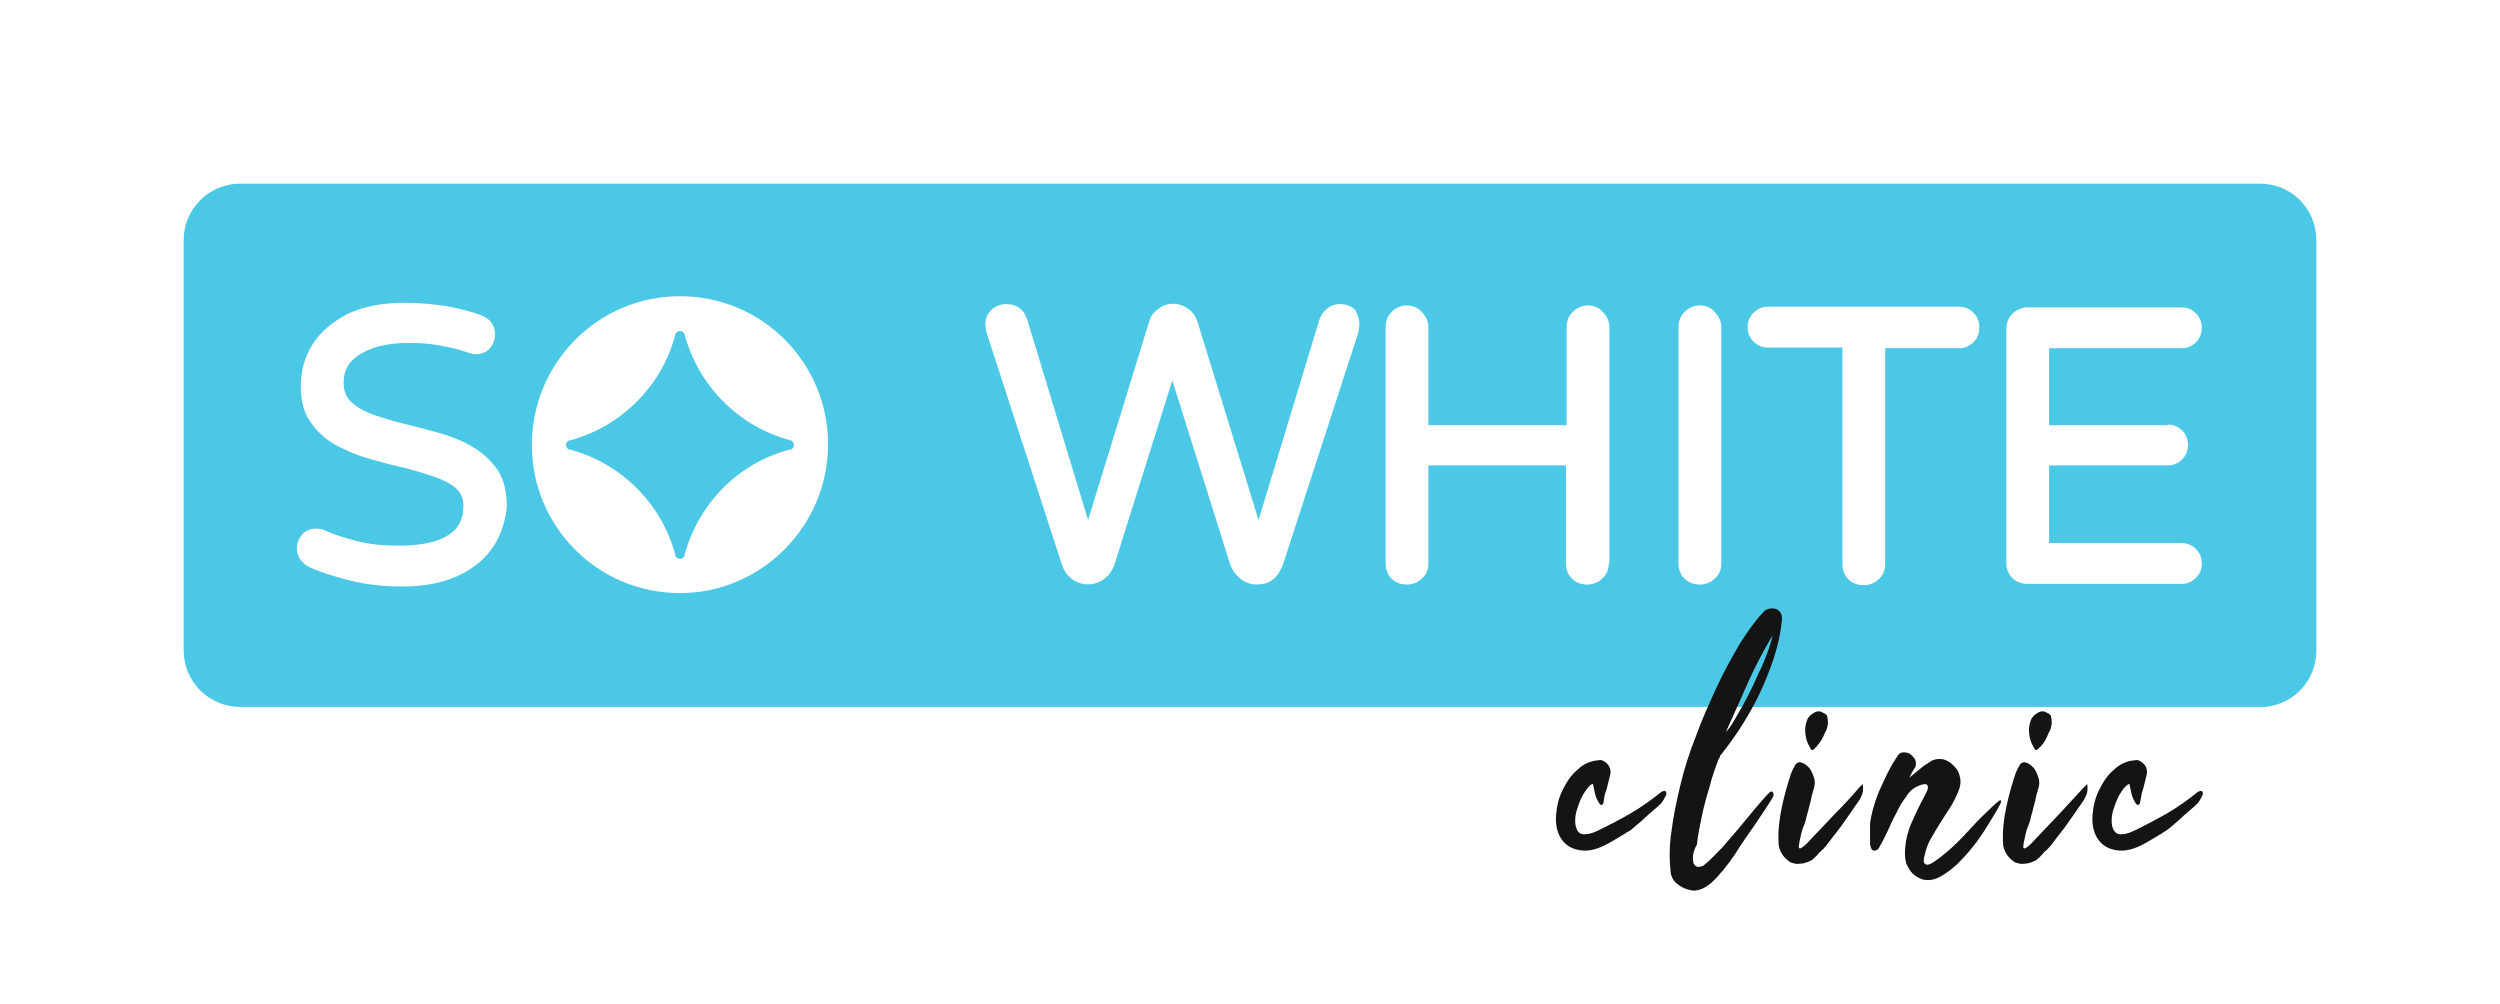
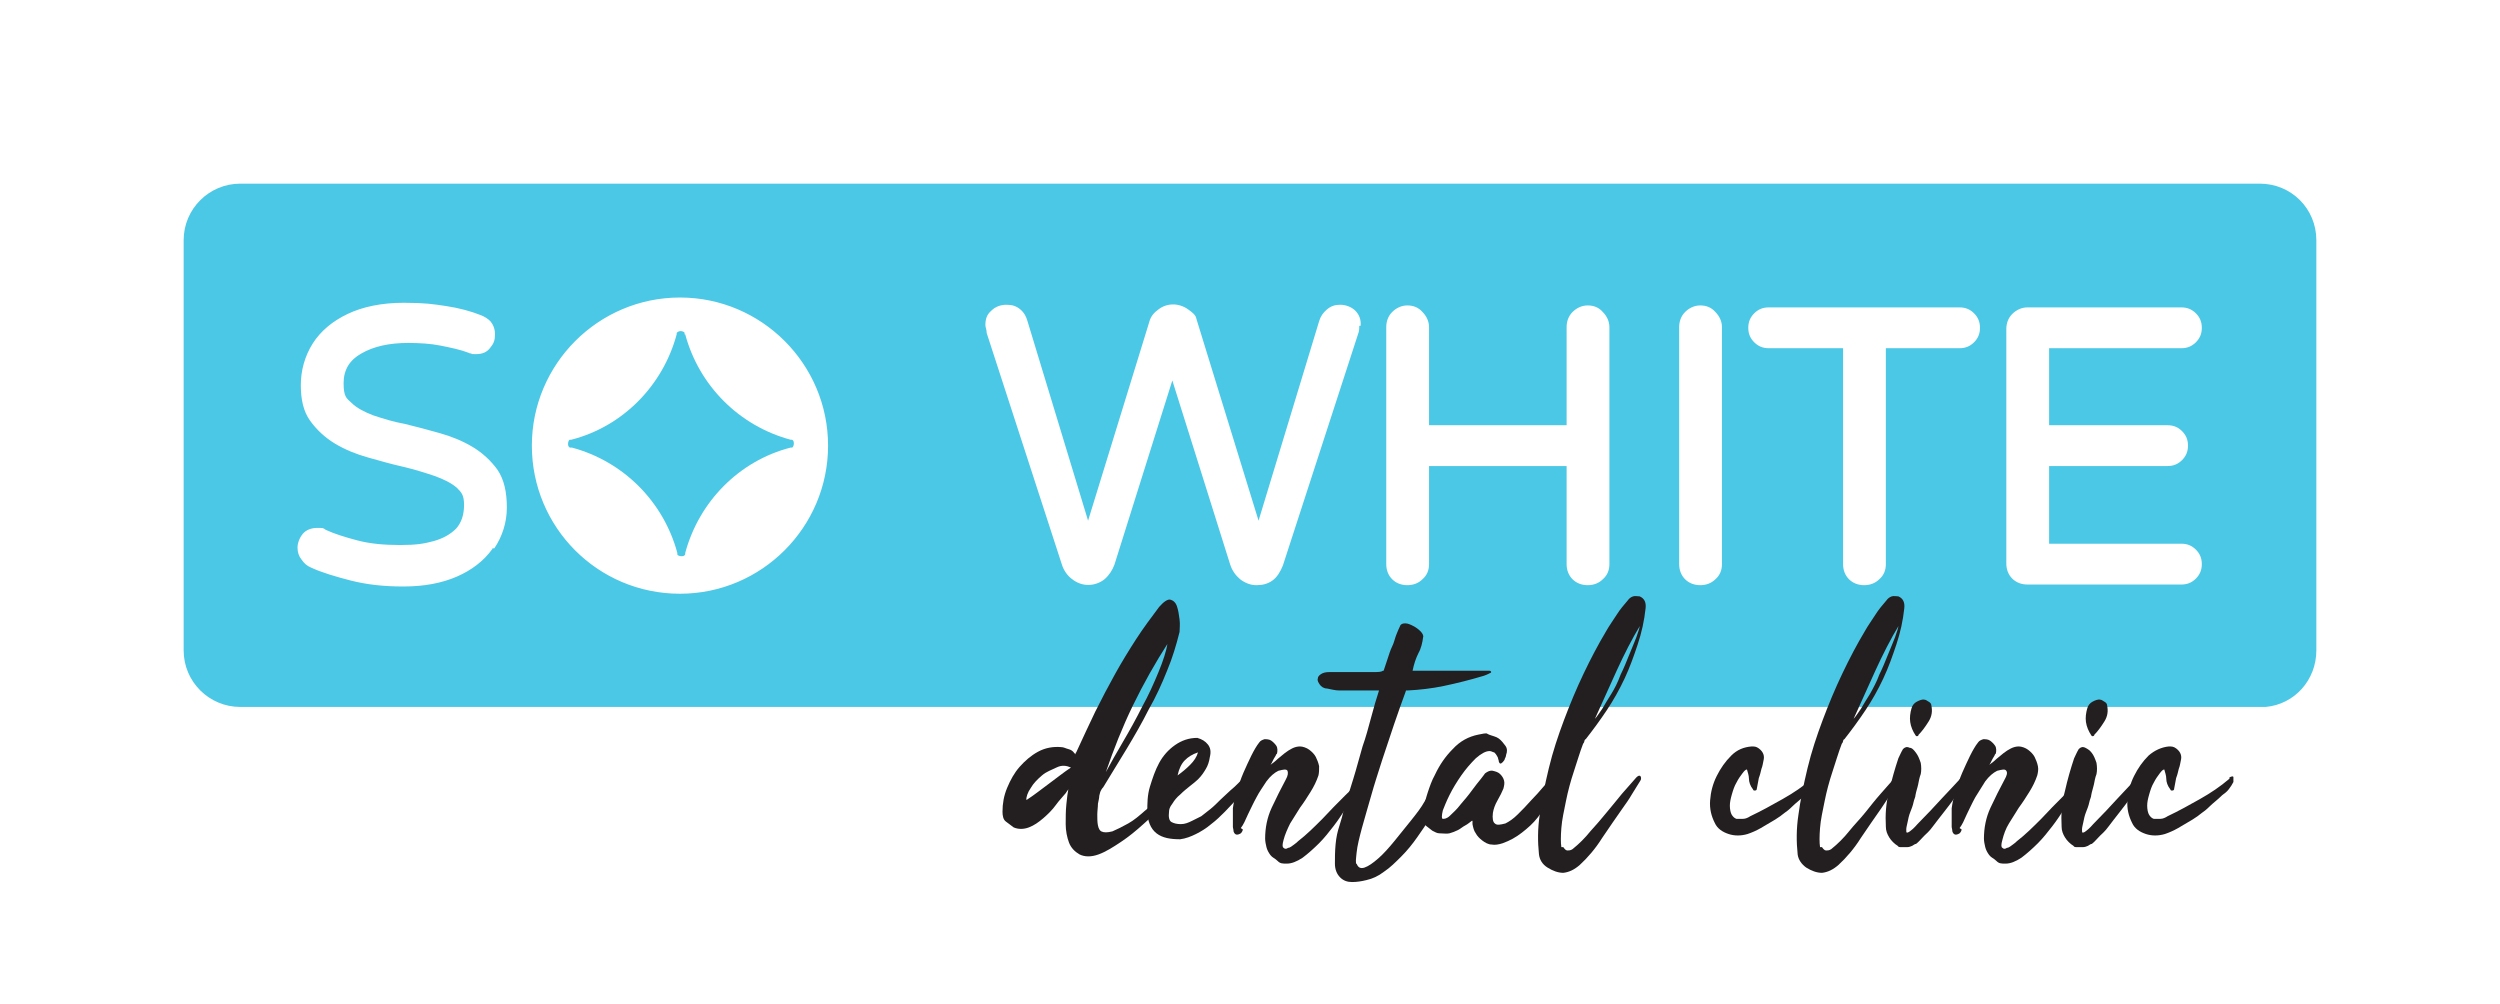
- <svg xmlns="http://www.w3.org/2000/svg" version="1.1" id="Warstwa_2_00000004531934462645223350000008616785540691418558_" x="0px" y="0px" viewBox="0 0 379.8 152.5" style="enable-background:new 0 0 379.8 152.5;" xml:space="preserve">
-   <style type="text/css">
- 	.st0{fill:none;}
- 	.st1{fill:#4BC8E6;}
- 	.st2{fill:#141414;}
- </style>
-   <g id="Warstwa_1-2">
-     <rect y="0" class="st0" width="379.8" height="152.5" />
-     <g>
-       <g>
-         <path class="st1" d="M343.3,27.9H36.5c-4.7,0-8.6,3.8-8.6,8.6v62.3c0,4.8,3.9,8.6,8.6,8.6h307.7c4.4-0.5,7.7-4.1,7.7-8.6V36.5     C351.9,31.7,348.1,27.9,343.3,27.9z M74.7,83.4c-1.3,1.8-3.1,3.2-5.4,4.2c-2.3,1-5,1.5-8.1,1.5c-2.9,0-5.6-0.3-8-0.9     c-2.3-0.6-4.4-1.2-6.1-2c-0.5-0.2-1-0.6-1.4-1.1c-0.4-0.5-0.6-1.1-0.6-1.8c0-0.8,0.3-1.5,0.8-2.1c0.5-0.6,1.3-0.9,2.2-0.9     c0.5,0,0.9,0.1,1.3,0.3c1.3,0.6,2.9,1.1,4.8,1.6c1.9,0.5,4,0.7,6.5,0.7c1.9,0,3.6-0.2,5.1-0.6c1.4-0.4,2.5-1,3.4-1.9     c0.8-0.9,1.2-2.1,1.2-3.6c0-1.1-0.4-1.9-1.1-2.6c-0.8-0.7-2-1.3-3.4-1.8c-1.5-0.5-3.1-1-4.8-1.4c-1.8-0.4-3.6-0.9-5.3-1.4     c-1.8-0.5-3.5-1.3-5-2.1c-1.5-0.9-2.8-2.1-3.7-3.5c-1-1.4-1.4-3.3-1.4-5.4c0-2.3,0.6-4.4,1.8-6.3c1.2-1.9,3-3.4,5.3-4.6     c2.3-1.1,5.2-1.7,8.5-1.7c2.3,0,4.5,0.2,6.5,0.5c2,0.4,3.8,0.8,5.3,1.4c0.5,0.2,1,0.5,1.4,0.9c0.4,0.5,0.7,1.1,0.7,2     c0,0.7-0.2,1.4-0.7,2c-0.5,0.7-1.3,1-2.2,1c-0.2,0-0.5,0-0.7-0.1c-0.1-0.1-0.3-0.1-0.4-0.1c-1.3-0.5-2.8-0.8-4.3-1.1     c-1.5-0.3-3.2-0.4-4.9-0.4c-2.8,0-5.2,0.5-7.1,1.6c-1.8,1-2.7,2.5-2.7,4.4c0,1.3,0.4,2.3,1.2,3c0.8,0.8,2,1.4,3.3,1.9     c1.5,0.5,3.1,1,4.8,1.4c1.7,0.4,3.5,0.9,5.3,1.4c1.8,0.5,3.5,1.2,5,2.1c1.6,0.9,2.8,2.1,3.8,3.5c1,1.5,1.4,3.4,1.4,5.7     C76.7,79.5,76,81.6,74.7,83.4z M103.3,90.1c-12.5,0-22.5-10.1-22.5-22.5S90.8,45,103.3,45s22.5,10.1,22.5,22.5     S115.7,90.1,103.3,90.1z M206.5,49.6c0,0.2-0.1,0.6-0.2,1.1l-11.4,35.1c-0.4,1-0.9,1.8-1.6,2.3c-0.7,0.5-1.5,0.7-2.4,0.7     c-0.9,0-1.7-0.3-2.5-0.9c-0.7-0.6-1.2-1.3-1.5-2.1l-8.8-28l-8.8,28c-0.3,0.8-0.8,1.6-1.5,2.1c-1.4,1.1-3.4,1.2-4.9,0.1     c-0.7-0.5-1.3-1.3-1.6-2.3l-11.4-35.1c-0.1-0.5-0.2-0.9-0.2-1.2c0-0.9,0.2-1.6,0.9-2.3c0.6-0.6,1.4-0.9,2.3-0.9     c0.8,0,1.5,0.2,2.1,0.7c0.6,0.5,0.9,1.1,1.1,1.8l9.2,30.3l9.3-30.2c0.2-0.8,0.7-1.4,1.4-1.9c1.3-1,3.1-1,4.5,0     c0.7,0.5,1.1,1.1,1.4,1.9l9.3,30.2l9.2-30.3c0.2-0.7,0.6-1.3,1.2-1.8c0.6-0.5,1.2-0.7,2-0.7c0.9,0,1.7,0.3,2.3,0.9     C206.3,47.9,206.6,48.7,206.5,49.6z M244.4,85.6c0,0.9-0.3,1.7-1,2.3c-0.6,0.6-1.4,0.9-2.3,0.9c-0.9,0-1.7-0.3-2.3-0.9     c-0.6-0.6-0.9-1.4-0.9-2.3V70.7H217v14.9c0,0.9-0.3,1.7-1,2.3c-0.6,0.6-1.4,0.9-2.3,0.9c-0.9,0-1.7-0.3-2.3-0.9     c-0.6-0.6-0.9-1.4-0.9-2.3V49.7c0-0.9,0.3-1.7,0.9-2.3c0.6-0.6,1.4-1,2.3-1c0.9,0,1.7,0.3,2.3,1c0.6,0.6,1,1.4,1,2.3v14.9H238     V49.7c0-0.9,0.3-1.7,0.9-2.3c0.6-0.6,1.4-1,2.3-1c0.9,0,1.7,0.3,2.3,1c0.6,0.6,1,1.4,1,2.3V85.6z M261.5,85.6     c0,0.9-0.3,1.7-1,2.3c-0.6,0.6-1.4,0.9-2.3,0.9c-0.9,0-1.7-0.3-2.3-0.9c-0.6-0.6-0.9-1.4-0.9-2.3V49.7c0-0.9,0.3-1.7,0.9-2.3     c0.6-0.6,1.4-1,2.3-1c0.9,0,1.7,0.3,2.3,1c0.6,0.6,1,1.4,1,2.3V85.6z M299.8,52c-0.6,0.6-1.3,0.9-2.2,0.9h-11.2v32.8     c0,0.9-0.3,1.7-1,2.3c-0.6,0.6-1.4,0.9-2.3,0.9c-0.9,0-1.7-0.3-2.3-0.9c-0.6-0.6-0.9-1.4-0.9-2.3V52.8h-11.3     c-0.9,0-1.6-0.3-2.2-0.9c-0.6-0.6-0.9-1.3-0.9-2.2c0-0.9,0.3-1.6,0.9-2.2c0.6-0.6,1.3-0.9,2.2-0.9h29c0.9,0,1.6,0.3,2.2,0.9     c0.6,0.6,0.9,1.3,0.9,2.2C300.7,50.7,300.4,51.4,299.8,52z M329.3,64.5c0.9,0,1.6,0.3,2.2,0.9c0.6,0.6,0.9,1.3,0.9,2.2     c0,0.9-0.3,1.6-0.9,2.2c-0.6,0.6-1.3,0.9-2.2,0.9h-18v11.8h20.1c0.9,0,1.6,0.3,2.2,0.9c0.6,0.6,0.9,1.3,0.9,2.2     c0,0.9-0.3,1.6-0.9,2.2c-0.6,0.6-1.3,0.9-2.2,0.9H308c-0.9,0-1.7-0.3-2.3-0.9c-0.6-0.6-0.9-1.4-0.9-2.3V50c0-0.9,0.3-1.7,0.9-2.3     c0.6-0.6,1.4-1,2.3-1h23.4c0.9,0,1.6,0.3,2.2,0.9c0.6,0.6,0.9,1.3,0.9,2.2c0,0.9-0.3,1.6-0.9,2.2c-0.6,0.6-1.3,0.9-2.2,0.9h-20.1     v11.7H329.3z" />
-         <path class="st1" d="M104,50.8L104,50.8c0-0.1-0.1-0.2-0.1-0.2c-0.1-0.2-0.4-0.3-0.6-0.3s-0.5,0.1-0.6,0.3c0,0.1-0.1,0.1-0.1,0.2     c-2,7.8-8.2,14-16,16.1c0,0,0,0-0.1,0c-0.1,0-0.1,0.1-0.2,0.1c-0.2,0.1-0.3,0.4-0.3,0.6s0.1,0.5,0.3,0.6c0.1,0.1,0.1,0.1,0.2,0.1     c0,0,0.1,0,0.1,0c7.8,2.1,13.9,8.2,16,16c0,0,0,0,0,0.1c0,0.1,0,0.1,0.1,0.2c0.1,0.2,0.4,0.3,0.6,0.3s0.5-0.1,0.6-0.3     c0-0.1,0.1-0.1,0.1-0.2c0,0,0-0.1,0-0.1c2.1-7.8,8.2-14,16-16c0,0,0.1,0,0.1,0c0.1,0,0.1,0,0.2-0.1c0.2-0.1,0.3-0.4,0.3-0.6     s-0.1-0.5-0.3-0.6c0,0-0.1-0.1-0.1-0.1c0,0,0,0,0,0c0,0-0.1,0-0.1,0C112.2,64.8,106.1,58.6,104,50.8z" />
-       </g>
-       <g>
-         <path class="st2" d="M252.4,120.3c0.4-0.2,0.6-0.2,0.7,0c0.1,0.2,0.1,0.4-0.1,0.7c-0.2,0.4-0.4,0.8-0.7,1.1     c-0.3,0.3-0.6,0.6-1,0.9c-0.8,0.7-1.4,1.2-1.9,1.7c-0.5,0.4-0.9,0.8-1.3,1.1c-0.3,0.3-0.6,0.5-0.9,0.6c-0.2,0.2-0.4,0.3-0.6,0.4     c-0.8,0.5-1.5,0.9-2.2,1.3c-0.7,0.4-1.4,0.7-2.1,0.9c-1,0.3-2,0.3-3,0c-1-0.3-1.7-0.9-2.2-1.7c-0.6-1-0.8-2.2-0.7-3.5     c0.1-1.3,0.4-2.6,1-3.8c0.6-1.2,1.3-2.3,2.3-3.1c0.9-0.9,2-1.3,3.1-1.4c0.4-0.1,0.7,0,1.1,0.3c0.4,0.3,0.6,0.6,0.7,1     c0.1,0.3,0.1,0.6,0,1c-0.1,0.4-0.2,0.8-0.3,1.2c-0.1,0.4-0.2,0.9-0.4,1.4s-0.2,1.1-0.3,1.6c-0.1,0.2-0.2,0.3-0.3,0.3     c-0.1,0-0.2-0.1-0.3-0.2c-0.4-0.6-0.6-1.1-0.7-1.6c-0.1-0.5-0.2-1-0.3-1.4c-0.2,0-0.5,0.2-0.8,0.6c-0.3,0.4-0.6,0.8-0.9,1.4     s-0.5,1.2-0.7,1.8c-0.2,0.6-0.3,1.2-0.3,1.7c0,0.7,0.1,1.1,0.3,1.5s0.4,0.5,0.7,0.6s0.6,0,1,0c0.4-0.1,0.8-0.2,1.2-0.4     c1.7-0.8,3.4-1.7,5-2.6C249.4,122.6,250.9,121.5,252.4,120.3z" />
-         <path class="st2" d="M257.3,131.2c0.2,0.3,0.4,0.5,0.7,0.5c0.3,0,0.5-0.1,0.8-0.2c1-0.8,1.9-1.8,2.8-2.7c0.9-1,1.7-2,2.5-2.9     c0.8-1,1.6-1.9,2.4-2.9c0.8-0.9,1.5-1.8,2.2-2.5c0.3-0.3,0.5-0.3,0.6-0.2c0.1,0.1,0.2,0.4,0.1,0.7c-0.5,0.8-0.9,1.5-1.4,2.2     c-0.5,0.7-0.9,1.4-1.4,2.1c-1,1.4-2.1,3-3.1,4.6c-1.1,1.6-2.2,3-3.5,4.2c-0.8,0.7-1.6,1.1-2.5,1.2c-0.8,0-1.7-0.3-2.4-0.8     c-0.8-0.5-1.2-1.2-1.3-2c-0.2-2-0.2-4,0.1-6c0.3-2.4,0.8-4.8,1.4-7.3s1.4-5,2.4-7.5c0.9-2.5,2-4.9,3.1-7.3     c1.1-2.4,2.3-4.5,3.5-6.6c0.6-0.9,1.1-1.7,1.7-2.5c0.6-0.8,1.1-1.5,1.8-2.2c0.2-0.3,0.5-0.5,0.9-0.6c0.3-0.1,0.7-0.1,1.1,0     c0.7,0.3,1,0.9,0.9,1.8c-0.2,1.9-0.6,3.8-1.2,5.6s-1.3,3.6-2.1,5.3c-0.8,1.7-1.7,3.3-2.7,4.9c-1,1.6-2.1,3.1-3.2,4.5     c-0.1,0.1-0.2,0.2-0.2,0.3c0,0.1-0.1,0.3-0.2,0.4c-0.5,1.3-1,2.7-1.4,4.3c-0.5,1.6-0.9,3.1-1.2,4.6c-0.3,1.5-0.6,2.9-0.7,4.1     C257.1,129.5,257.1,130.5,257.3,131.2z M269.3,96.5c-1.4,2.4-2.7,4.8-3.8,7.3s-2.2,5-3.3,7.4c0.3-0.3,0.7-0.8,1.1-1.5     c0.4-0.7,0.9-1.5,1.4-2.4c0.5-0.9,1-1.9,1.5-2.9c0.5-1,0.9-2.1,1.4-3c0.4-1,0.8-1.9,1.1-2.8C269,97.7,269.2,97,269.3,96.5z" />
-         <path class="st2" d="M282.4,119.7l0.6-0.6h0v0.1c0.1,0.8,0,1.3-0.2,1.7c-0.2,0.4-0.3,0.6-0.3,0.6c-0.3,0.5-0.8,1.1-1.3,1.9     c-0.6,0.8-1.1,1.6-1.7,2.4c-0.6,0.8-1.2,1.5-1.7,2.2s-1,1.2-1.3,1.4c-0.4,0.5-0.8,0.9-1.3,1.3c-0.2,0.1-0.4,0.2-0.7,0.3     c-0.3,0.1-0.6,0.2-0.9,0.2c-0.3,0-0.6,0.1-0.9,0s-0.5-0.1-0.7-0.2c-0.6-0.4-1-0.8-1.3-1.3c-0.3-0.5-0.5-1.1-0.5-1.6     c-0.1-1.8,0.1-3.6,0.5-5.5c0.4-1.9,0.9-3.6,1.4-5.1c0.2-0.5,0.4-0.9,0.7-1.4c0.3-0.3,0.6-0.4,1-0.2c0.4,0.1,0.7,0.4,1.1,0.8     c0.3,0.4,0.5,0.9,0.7,1.5s0.1,1.2-0.1,1.8c-0.2,0.6-0.3,1.1-0.4,1.6c-0.1,0.5-0.3,1-0.4,1.6c-0.1,0.3-0.2,0.6-0.3,1.1     c-0.1,0.5-0.3,1-0.5,1.5c-0.2,0.5-0.3,1.1-0.4,1.5c-0.1,0.5-0.2,0.9-0.2,1.1c-0.1,0.5,0.1,0.6,0.4,0.4c0.3-0.2,0.8-0.6,1.3-1.2     c1.3-1.4,2.6-2.7,3.8-4C280.1,122.3,281.3,121,282.4,119.7z M275.6,113.8c-0.2,0.2-0.4,0.2-0.5,0c-0.4-0.7-0.7-1.3-0.8-2.1     c-0.1-0.7-0.1-1.4,0.2-2.2c0.1-0.4,0.4-0.8,0.9-1.1c0.4-0.3,0.8-0.4,1.2-0.3c0.2,0.1,0.4,0.2,0.6,0.3s0.4,0.3,0.4,0.5     c0.2,0.9,0.1,1.7-0.4,2.5C276.8,112.5,276.2,113.2,275.6,113.8z" />
-         <path class="st2" d="M285.6,128.5c-0.1,0.3-0.2,0.4-0.3,0.5c-0.5,0.4-0.9,0.3-1.1-0.3c-0.1-0.3-0.1-0.5-0.1-0.7     c0-0.2,0-0.5,0-0.7c0-0.7,0-1.4,0-2.2c0.1-0.8,0.3-1.7,0.6-2.7c0.3-1,0.6-1.9,1.1-2.9c0.4-0.9,0.8-1.8,1.3-2.7     c0.4-0.8,0.9-1.5,1.2-2c0.2-0.3,0.5-0.5,0.8-0.5c0.3,0,0.7,0,1,0.2c0.3,0.2,0.6,0.5,0.8,0.8c0.2,0.4,0.2,0.8,0.1,1.2     c0,0-0.1,0.1-0.2,0.3c-0.1,0.2-0.2,0.3-0.3,0.5c-0.1,0.2-0.2,0.4-0.3,0.6c-0.1,0.2-0.2,0.3-0.2,0.3c0.4-0.3,0.7-0.6,1.1-0.9     c0.4-0.3,0.7-0.6,1.1-0.9c0.4-0.3,0.8-0.5,1.2-0.8c0.4-0.2,0.8-0.3,1.3-0.3c0.6,0,1,0.2,1.5,0.5c0.4,0.3,0.8,0.7,1.1,1.1     c0.3,0.4,0.4,0.9,0.5,1.4c0.1,0.5,0,1-0.1,1.4c-0.3,0.9-0.7,1.7-1.2,2.6c-0.5,0.8-1.1,1.7-1.6,2.5s-1,1.6-1.5,2.5     c-0.5,0.8-0.8,1.7-1,2.6c-0.2,0.7-0.2,1.1,0,1.3s0.4,0.2,0.7,0.1c0.3-0.1,0.6-0.3,0.9-0.5c0.3-0.2,0.5-0.4,0.7-0.5     c1.3-1,2.6-2.2,3.8-3.5s2.3-2.5,3.5-3.6c1-1,1.6-1.5,1.8-1.6c0.2-0.1,0.3,0.1,0.1,0.5c-0.2,0.4-0.5,1-0.9,1.6     c-0.4,0.7-0.8,1.3-1.1,1.8c-0.4,0.7-0.9,1.4-1.6,2.4c-0.7,0.9-1.4,1.8-2.3,2.7c-0.8,0.9-1.7,1.6-2.6,2.2s-1.7,0.9-2.5,0.9     c-0.6,0-1-0.1-1.5-0.4c-0.4-0.2-0.8-0.5-1.1-0.9s-0.5-0.8-0.7-1.2c-0.1-0.5-0.2-0.9-0.2-1.4c0-1.6,0.3-3.2,1-4.8     c0.7-1.6,1.4-3,2.1-4.3c0.4-0.7,0.5-1.2,0.3-1.4c-0.2-0.3-0.6-0.2-1.4,0.1c-0.7,0.3-1.3,0.8-1.8,1.6c-0.6,0.8-1.1,1.6-1.5,2.5     c-0.5,0.9-0.9,1.8-1.3,2.7C286.3,127.2,286,127.9,285.6,128.5z" />
-         <path class="st2" d="M316.5,119.7l0.6-0.6h0v0.1c0.1,0.8,0,1.3-0.2,1.7c-0.2,0.4-0.3,0.6-0.3,0.6c-0.3,0.5-0.8,1.1-1.3,1.9     c-0.6,0.8-1.1,1.6-1.7,2.4c-0.6,0.8-1.2,1.5-1.7,2.2s-1,1.2-1.3,1.4c-0.4,0.5-0.8,0.9-1.3,1.3c-0.2,0.1-0.4,0.2-0.7,0.3     c-0.3,0.1-0.6,0.2-0.9,0.2c-0.3,0-0.6,0.1-0.9,0s-0.5-0.1-0.7-0.2c-0.6-0.4-1-0.8-1.3-1.3c-0.3-0.5-0.5-1.1-0.5-1.6     c-0.1-1.8,0.1-3.6,0.5-5.5c0.4-1.9,0.9-3.6,1.4-5.1c0.2-0.5,0.4-0.9,0.7-1.4c0.3-0.3,0.6-0.4,1-0.2c0.4,0.1,0.7,0.4,1.1,0.8     c0.3,0.4,0.5,0.9,0.7,1.5s0.1,1.2-0.1,1.8c-0.2,0.6-0.3,1.1-0.4,1.6c-0.1,0.5-0.3,1-0.4,1.6c-0.1,0.3-0.2,0.6-0.3,1.1     c-0.1,0.5-0.3,1-0.5,1.5c-0.2,0.5-0.3,1.1-0.4,1.5c-0.1,0.5-0.2,0.9-0.2,1.1c-0.1,0.5,0.1,0.6,0.4,0.4c0.3-0.2,0.8-0.6,1.3-1.2     c1.3-1.4,2.6-2.7,3.8-4C314.1,122.3,315.3,121,316.5,119.7z M309.6,113.8c-0.2,0.2-0.4,0.2-0.5,0c-0.4-0.7-0.7-1.3-0.8-2.1     c-0.1-0.7-0.1-1.4,0.2-2.2c0.1-0.4,0.4-0.8,0.9-1.1c0.4-0.3,0.8-0.4,1.2-0.3c0.2,0.1,0.4,0.2,0.6,0.3s0.4,0.3,0.4,0.5     c0.2,0.9,0.1,1.7-0.4,2.5C310.8,112.5,310.3,113.2,309.6,113.8z" />
-         <path class="st2" d="M333.9,120.3c0.4-0.2,0.6-0.2,0.7,0c0.1,0.2,0.1,0.4-0.1,0.7c-0.2,0.4-0.4,0.8-0.7,1.1     c-0.3,0.3-0.6,0.6-1,0.9c-0.8,0.7-1.4,1.2-1.9,1.7c-0.5,0.4-0.9,0.8-1.3,1.1s-0.6,0.5-0.9,0.6c-0.2,0.2-0.4,0.3-0.6,0.4     c-0.8,0.5-1.5,0.9-2.2,1.3c-0.7,0.4-1.4,0.7-2.1,0.9c-1,0.3-2,0.3-3,0c-1-0.3-1.7-0.9-2.2-1.7c-0.6-1-0.8-2.2-0.7-3.5     c0.1-1.3,0.4-2.6,1-3.8c0.6-1.2,1.3-2.3,2.3-3.1c0.9-0.9,2-1.3,3.1-1.4c0.4-0.1,0.7,0,1.1,0.3c0.4,0.3,0.6,0.6,0.7,1     c0.1,0.3,0.1,0.6,0,1s-0.2,0.8-0.3,1.2c-0.1,0.4-0.2,0.9-0.4,1.4c-0.1,0.5-0.2,1.1-0.3,1.6c-0.1,0.2-0.2,0.3-0.3,0.3     c-0.1,0-0.2-0.1-0.3-0.2c-0.4-0.6-0.6-1.1-0.7-1.6c-0.1-0.5-0.2-1-0.3-1.4c-0.2,0-0.4,0.2-0.8,0.6c-0.3,0.4-0.6,0.8-0.9,1.4     s-0.5,1.2-0.7,1.8c-0.2,0.6-0.3,1.2-0.3,1.7c0,0.7,0.1,1.1,0.3,1.5c0.2,0.3,0.4,0.5,0.7,0.6s0.6,0,1,0c0.4-0.1,0.8-0.2,1.2-0.4     c1.7-0.8,3.4-1.7,5-2.6C330.9,122.6,332.4,121.5,333.9,120.3z" />
-       </g>
+ <svg xmlns="http://www.w3.org/2000/svg" id="Warstwa_2" data-name="Warstwa 2" version="1.1" viewBox="0 0 379.8 152.5">
+   <defs>
+     <style>
+       .cls-1 {
+         fill: #4bc8e6;
+       }
+ 
+       .cls-1, .cls-2, .cls-3 {
+         stroke-width: 0px;
+       }
+ 
+       .cls-2 {
+         fill: none;
+       }
+ 
+       .cls-3 {
+         fill: #231f20;
+       }
+     </style>
+   </defs>
+   <g id="Warstwa_1-2" data-name="Warstwa 1-2">
+     <rect class="cls-2" y="0" width="379.8" height="152.5" />
+     <g id="Warstwa_1-2-2" data-name="Warstwa 1-2">
+       <path class="cls-1" d="M343.3,27.9H36.5c-4.7,0-8.6,3.8-8.6,8.6v62.3c0,4.8,3.9,8.6,8.6,8.6h307.7c4.4-.4,7.7-4.1,7.7-8.6v-62.3c0-4.8-3.8-8.6-8.6-8.6h0ZM74.8,83.4c-1.3,1.8-3.1,3.2-5.4,4.2-2.3,1-5,1.5-8.1,1.5s-5.6-.3-8-.9c-2.3-.6-4.4-1.2-6.1-2-.5-.2-1-.6-1.4-1.2-.4-.5-.6-1.1-.6-1.8s.3-1.5.8-2.1,1.3-.9,2.2-.9.9,0,1.3.3c1.3.6,2.9,1.1,4.8,1.6,1.9.5,4,.7,6.5.7s3.6-.2,5.1-.6c1.4-.4,2.5-1,3.4-1.9.8-.9,1.2-2.1,1.2-3.6s-.4-1.9-1.1-2.6c-.8-.7-2-1.3-3.4-1.8-1.5-.5-3.1-1-4.8-1.4-1.8-.4-3.5-.9-5.3-1.4s-3.5-1.2-5-2.1c-1.5-.9-2.8-2.1-3.8-3.5s-1.4-3.2-1.4-5.4.6-4.4,1.8-6.3c1.2-1.9,3-3.4,5.3-4.5,2.3-1.1,5.2-1.7,8.5-1.7s4.5.2,6.5.5,3.8.8,5.3,1.4c.5.2,1,.5,1.4.9.4.5.7,1.1.7,2s-.2,1.4-.7,2c-.5.7-1.2,1-2.2,1s-.5,0-.7-.1c0,0-.3,0-.4-.1-1.3-.5-2.8-.8-4.3-1.1-1.5-.3-3.2-.4-4.9-.4-2.8,0-5.2.5-7.1,1.6-1.8,1-2.7,2.5-2.7,4.5s.4,2.3,1.2,3c.8.8,2,1.4,3.3,1.9,1.5.5,3.1,1,4.8,1.3,1.7.4,3.5.9,5.3,1.4s3.5,1.2,5,2.1c1.5.9,2.8,2.1,3.8,3.5,1,1.5,1.4,3.4,1.4,5.7s-.7,4.4-1.9,6.2h-.3ZM103.3,90.2c-12.5,0-22.5-10.1-22.5-22.5s10.1-22.5,22.5-22.5,22.5,10.1,22.5,22.5-10.1,22.5-22.5,22.5ZM206.5,49.7c0,.2,0,.6-.2,1.1l-11.4,35.1c-.4,1-.9,1.8-1.6,2.3-.7.5-1.5.7-2.4.7s-1.7-.3-2.5-.9c-.7-.6-1.2-1.3-1.5-2.2l-8.8-28-8.8,28c-.3.8-.8,1.6-1.5,2.2-1.4,1.1-3.4,1.2-4.9,0-.7-.5-1.3-1.3-1.6-2.3l-11.4-35.1c0-.5-.2-.9-.2-1.2,0-.9.2-1.6.9-2.2.6-.6,1.4-.9,2.3-.9s1.5.2,2.1.7.9,1.1,1.1,1.8l9.2,30.3,9.3-30.2c.2-.8.7-1.4,1.4-1.9,1.3-1,3.1-1,4.5,0s1.1,1.1,1.4,1.9l9.3,30.2,9.2-30.3c.2-.7.6-1.3,1.2-1.8.6-.5,1.2-.7,2-.7s1.7.3,2.3.9.9,1.4.8,2.3h-.2ZM244.5,85.7c0,.9-.3,1.7-1,2.3-.6.6-1.4.9-2.3.9s-1.7-.3-2.3-.9c-.6-.6-.9-1.4-.9-2.3v-14.9h-20.9v14.9c0,.9-.3,1.7-1,2.3-.6.6-1.4.9-2.3.9s-1.7-.3-2.3-.9c-.6-.6-.9-1.4-.9-2.3v-36c0-.9.3-1.7.9-2.3.6-.6,1.4-1,2.3-1s1.7.3,2.3,1c.6.6,1,1.4,1,2.3v14.9h20.9v-14.9c0-.9.3-1.7.9-2.3.6-.6,1.4-1,2.3-1s1.7.3,2.3,1c.6.6,1,1.4,1,2.3v36h0ZM261.6,85.7c0,.9-.3,1.7-1,2.3-.6.6-1.4.9-2.3.9s-1.7-.3-2.3-.9c-.6-.6-.9-1.4-.9-2.3v-36c0-.9.3-1.7.9-2.3.6-.6,1.4-1,2.3-1s1.7.3,2.3,1c.6.6,1,1.4,1,2.3v36h0ZM299.9,52c-.6.6-1.3.9-2.2.9h-11.2v32.8c0,.9-.3,1.7-1,2.3-.6.6-1.4.9-2.3.9s-1.7-.3-2.3-.9c-.6-.6-.9-1.4-.9-2.3v-32.8h-11.3c-.9,0-1.6-.3-2.2-.9s-.9-1.3-.9-2.2.3-1.6.9-2.2c.6-.6,1.3-.9,2.2-.9h29c.9,0,1.6.3,2.2.9s.9,1.3.9,2.2-.3,1.6-.9,2.2h0ZM329.3,64.6c.9,0,1.6.3,2.2.9.6.6.9,1.3.9,2.2s-.3,1.6-.9,2.2c-.6.6-1.3.9-2.2.9h-18v11.8h20.1c.9,0,1.6.3,2.2.9.6.6.9,1.3.9,2.2s-.3,1.6-.9,2.2c-.6.6-1.3.9-2.2.9h-23.4c-.9,0-1.7-.3-2.3-.9-.6-.6-.9-1.4-.9-2.3v-35.6c0-.9.3-1.7.9-2.3.6-.6,1.4-1,2.3-1h23.4c.9,0,1.6.3,2.2.9s.9,1.3.9,2.2-.3,1.6-.9,2.2-1.3.9-2.2.9h-20.1v11.7h18Z" />
+       <path class="cls-1" d="M104,50.8h0v-.2c0-.2-.4-.3-.6-.3s-.5.1-.6.3v.2c-2.1,7.8-8.2,14-16,16h-.2c-.2,0-.3.4-.3.6s0,.5.3.6h.3c7.8,2.1,13.9,8.2,16,16h0v.2c0,.2.4.3.6.3s.5,0,.6-.3v-.2h0c2.1-7.8,8.2-14,16-16h.2c.2,0,.3-.4.3-.6s0-.5-.3-.6h-.2c-7.8-2.1-13.9-8.2-16-16h0Z" />
+       <path class="cls-3" d="M163.5,114.3h0c1-2.2,2-4.3,2.9-6.2,1-2,2-3.9,3-5.7,1-1.8,2.1-3.6,3.2-5.3,1.1-1.7,2.3-3.3,3.5-4.9.7-.8,1.3-1.2,1.7-1.1s.8.4,1,1,.3,1.2.4,2,0,1.4,0,1.9c-.5,2-1.1,4-1.9,5.9-.8,2-1.7,4-2.8,5.9-1,2-2.1,3.9-3.3,5.9s-2.4,3.9-3.6,5.9c-.2.2-.3.4-.4.6s-.1.4-.2.7c0,.3-.1.7-.2,1.2,0,.5-.1,1.1-.1,1.7s0,1.1.1,1.6.3.8.5.9c.4.2.9.2,1.7,0,.7-.3,1.5-.7,2.4-1.2s1.7-1.2,2.5-1.9c.9-.7,1.6-1.4,2.2-2h.3c.1,0,.2.2.3.4s.1.3.1.6-.1.4-.4.6c-.7.6-1.6,1.4-2.7,2.4-1.1,1-2.2,1.9-3.4,2.7s-2.3,1.5-3.4,1.9c-1.1.4-2.1.4-2.9,0-.7-.4-1.3-1-1.6-1.8s-.5-1.8-.5-2.8,0-2,.1-3,.2-1.8.3-2.3c0,0-.1.2-.2.3s-.1.2-.2.3c-.4.5-1,1.1-1.5,1.8s-1.2,1.4-1.9,2-1.4,1.1-2.2,1.4-1.6.3-2.3,0c-.4-.3-.8-.6-1.2-.9s-.5-.9-.5-1.5c0-1.2.2-2.4.7-3.6s1.1-2.3,1.9-3.2c.8-.9,1.7-1.7,2.8-2.3,1.1-.6,2.3-.8,3.5-.7.4,0,.7.2,1.1.3s.7.3.9.6l.2.2h0v-.2ZM155.9,121.5h.1c1.1-.7,2.2-1.6,3.3-2.4s2.2-1.7,3.4-2.5c-.7-.3-1.4-.4-2.2,0s-1.5.6-2.2,1.2-1.3,1.2-1.7,1.9c-.5.7-.7,1.4-.7,1.9h0ZM177.5,97.6c-2,3.1-3.8,6.3-5.4,9.6s-2.9,6.6-4.1,10.1c.7-1.3,1.6-2.9,2.6-4.6s2-3.5,2.9-5.3c1-1.8,1.8-3.6,2.5-5.3.7-1.7,1.2-3.2,1.4-4.5h.1Z" />
+       <path class="cls-3" d="M174.3,123.3c0-1.2,0-2.5.4-3.8s.8-2.5,1.4-3.6c.6-1.1,1.4-2,2.4-2.7s2.1-1.1,3.4-1.1c.7.2,1.2.5,1.6,1s.5,1.1.3,1.9c-.1.7-.3,1.3-.6,1.8s-.6,1-1.2,1.6c-.3.3-.7.6-1.2,1s-1,.8-1.5,1.3c-.5.4-.9.9-1.2,1.4-.4.5-.5.9-.5,1.2-.1.8,0,1.4.4,1.6s.8.3,1.4.3,1.1-.2,1.7-.5,1-.5,1.4-.7c.4-.3.9-.7,1.4-1.1s1-.9,1.5-1.4,1-.9,1.5-1.4c.5-.4.9-.8,1.2-1.1l.7-.7c.2-.2.5-.4.7-.6h.6c.1,0,.1.3,0,.7-.3.5-.6,1.1-.9,1.5s-.8,1-1.2,1.4c-.6.6-1.2,1.3-1.9,2s-1.3,1.3-2.1,1.9c-.7.6-1.5,1.1-2.3,1.5s-1.6.7-2.4.8c-1.5,0-2.7-.2-3.6-.9-.9-.7-1.4-1.9-1.4-3.5h0v.2ZM182,114.3c-.9.3-1.5.7-2,1.2s-.9,1.3-1.1,2.3c.7-.5,1.3-1,1.9-1.6s1-1.2,1.2-1.9h0Z" />
+       <path class="cls-3" d="M188.8,126.1c-.1.3-.2.4-.3.5-.5.3-.9.3-1.1-.3,0-.3-.1-.5-.1-.7v-2.8c.1-.8.3-1.7.6-2.6s.6-1.9,1-2.8.8-1.8,1.2-2.6.8-1.5,1.2-2c.2-.3.5-.4.8-.5.3,0,.7,0,1,.2s.6.5.8.8.2.8.1,1.2c0,0-.1,0-.2.3-.1.2-.2.3-.3.5s-.2.4-.3.6-.2.3-.2.3c.4-.3.7-.5,1.1-.9.4-.3.7-.6,1.1-.9s.7-.5,1.1-.7c.4-.2.8-.3,1.2-.3s1,.2,1.4.5.8.7,1,1.1.4.9.5,1.4c0,.5,0,1-.1,1.4-.3.9-.7,1.7-1.2,2.5s-1,1.6-1.6,2.4c-.5.8-1,1.6-1.5,2.4-.4.8-.8,1.7-1,2.5-.2.7-.2,1.1,0,1.2.2.2.4.2.7,0,.3,0,.6-.3.9-.5.3-.2.5-.4.6-.5,1.3-1,2.5-2.2,3.7-3.4,1.1-1.2,2.3-2.4,3.4-3.5,1-1,1.6-1.5,1.8-1.6s.3,0,.1.5c-.2.4-.5.9-.9,1.6s-.8,1.3-1.1,1.8c-.4.6-.9,1.4-1.6,2.3s-1.4,1.8-2.2,2.6c-.8.8-1.7,1.6-2.5,2.2-.9.6-1.7.9-2.4.9s-1,0-1.4-.4-.8-.5-1.1-.9-.5-.8-.6-1.2c-.1-.4-.2-.9-.2-1.3,0-1.6.3-3.2,1-4.7s1.4-2.9,2.1-4.2c.4-.7.4-1.1.3-1.4-.2-.3-.6-.2-1.4,0-.6.3-1.2.8-1.8,1.6-.5.8-1.1,1.6-1.5,2.4-.5.9-.9,1.8-1.3,2.6-.4.9-.7,1.6-1.1,2.1h0l.3.2Z" />
+       <path class="cls-3" d="M206.1,131.2c.2.6.6.8,1.2.6.6-.2,1.3-.7,2.1-1.4.8-.7,1.6-1.6,2.5-2.7s1.7-2.1,2.5-3.1,1.5-1.9,2-2.8,1-1.4,1.1-1.6c.2-.2.3-.5.6-.7s.5-.5.8-.7c.1,0,.3-.2.5-.3.2,0,.3-.2.5,0,.1,0,.2,0,.2.3s-.1.5-.4,1c-.2.4-.5,1-.9,1.8s-.9,1.7-1.5,2.6c-.6,1-1.3,2-2,3s-1.5,2-2.4,2.9-1.7,1.7-2.6,2.3c-.9.7-1.8,1.1-2.7,1.3-.8.2-1.5.3-2.2.3s-1.3-.2-1.8-.7-.8-1.2-.8-2.1,0-1.8.1-2.9.3-2,.6-2.9.5-1.7.6-2.2c.5-1.7,1-3.3,1.5-4.9s.9-3.2,1.4-4.9c.5-1.4.9-2.9,1.3-4.4.4-1.5.8-2.9,1.2-4.1h-4c-.7,0-1.3,0-2,0s-1.3-.2-1.9-.3c-.5,0-.9-.3-1.1-.6s-.4-.6-.3-.9c0-.3.2-.5.5-.7s.7-.3,1.3-.3h1.7c.8,0,1.6,0,2.5,0h2.4c.8,0,1.2,0,1.5-.2q.1,0,.1,0c.2-.6.4-1.2.6-1.8s.4-1.3.7-1.9.4-1.2.6-1.7c.2-.5.4-1,.6-1.4.1-.3.4-.4.8-.4s.8.2,1.2.4c.4.2.8.5,1.1.8s.5.7.4.9c-.1.8-.3,1.7-.7,2.4-.4.8-.7,1.7-.9,2.7h10.7c.4,0,.8,0,1,0,.2,0,.3.2.2.3-.1,0-.5.3-1.2.5-2,.6-4,1.1-5.9,1.5s-3.7.6-5.6.7h-.2s0,0-.1.3h0c-.5,1.4-1.1,3-1.7,4.8-.6,1.8-1.2,3.6-1.8,5.4-.6,1.9-1.2,3.7-1.7,5.5s-1,3.4-1.4,4.9-.7,2.7-.8,3.7-.2,1.6,0,1.8h0Z" />
+       <path class="cls-3" d="M223.6,124.7c-.3.2-.6.5-1,.7s-.7.5-1.1.7-.9.4-1.3.5-.9,0-1.5,0c-.4,0-.7-.2-1.1-.4-.3-.2-.6-.5-.9-.7s-.5-.7-.5-1.2v-1.3c.2-.8.4-1.7.7-2.6s.6-1.8,1.1-2.7c.7-1.5,1.6-2.8,2.7-3.9,1.1-1.2,2.4-1.9,3.9-2.2s1.1-.2,1.6,0,1.1.3,1.5.6.7.7,1,1.1.3.9.1,1.4c0,.2-.1.4-.2.6,0,.2-.2.3-.3.5-.1,0-.2.2-.3.2s-.2,0-.3-.3c0,0,0-.2-.1-.4,0-.2-.1-.3-.2-.5s-.2-.3-.4-.5c-.2,0-.4-.2-.7-.2-.6,0-1.3.4-2.1,1.1-.8.8-1.5,1.6-2.2,2.6s-1.3,2-1.8,3-.8,1.8-1,2.3c-.2.8-.2,1.3,0,1.3s.6,0,1.1-.5,1-.9,1.6-1.7c.6-.7,1.2-1.4,1.7-2.1s1-1.3,1.4-1.8.6-.8.6-.8c.4-.3.8-.5,1.2-.4s.8.2,1.1.5.5.6.6,1,0,.8-.1,1.2c-.2.5-.5,1.1-.9,1.8s-.6,1.3-.7,1.9c-.1.8,0,1.4.3,1.6.3.3.8.2,1.6,0,.6-.3,1.2-.7,1.9-1.4s1.3-1.3,2-2.1c.7-.7,1.3-1.4,1.9-2.1s1.1-1.2,1.4-1.5c.1,0,.2-.2.4-.3s.3,0,.4,0c.2,0,.2.2.3.3v.4c-.4,1-.9,2-1.5,3s-1.2,1.9-1.9,2.8-1.5,1.6-2.4,2.3c-.9.7-1.8,1.2-2.9,1.6-.6.2-1.2.3-1.7.2-.5,0-1-.3-1.4-.6-.4-.3-.8-.7-1-1.1-.3-.4-.4-.9-.5-1.4h0v-.5Z" />
+       <path class="cls-3" d="M237.5,128.7c.2.3.4.5.6.5.3,0,.5,0,.8-.2,1-.8,1.9-1.7,2.7-2.7.9-1,1.7-1.9,2.5-2.9s1.6-1.9,2.3-2.8c.8-.9,1.5-1.7,2.2-2.5.3-.3.5-.3.6-.2s.2.4,0,.7c-.4.7-.9,1.4-1.3,2.1-.4.7-.9,1.4-1.4,2.1-1,1.4-2,2.9-3.1,4.5-1,1.6-2.2,3-3.4,4.1-.8.7-1.6,1.1-2.5,1.2-.8,0-1.6-.3-2.4-.8s-1.2-1.2-1.3-2c-.2-1.9-.2-3.9.1-5.9.3-2.3.8-4.7,1.4-7.2s1.4-4.9,2.3-7.3c.9-2.4,1.9-4.8,3-7.1s2.2-4.4,3.4-6.4c.5-.9,1.1-1.7,1.6-2.5s1.1-1.5,1.7-2.2c.2-.3.5-.5.8-.6s.7,0,1,0c.7.3,1,.9.9,1.8-.2,1.9-.6,3.7-1.2,5.5-.6,1.8-1.2,3.5-2,5.2s-1.7,3.3-2.7,4.8-2.1,3-3.2,4.4c-.1,0-.2.2-.2.3s-.1.3-.2.4c-.5,1.3-.9,2.7-1.4,4.2s-.9,3-1.2,4.5-.6,2.8-.7,4.1-.1,2.2,0,2.9h.3ZM249.3,94.8c-1.4,2.3-2.6,4.7-3.7,7.1s-2.2,4.9-3.3,7.3c.3-.3.6-.8,1.1-1.5.4-.7.9-1.5,1.4-2.3s1-1.8,1.4-2.9c.5-1,.9-2,1.3-3s.8-1.9,1.1-2.7.5-1.5.6-2h0Z" />
+       <path class="cls-3" d="M275.3,118.1c.4-.2.6-.2.6,0v.7c-.2.4-.4.7-.7,1.1-.3.3-.6.6-1,.9-.7.7-1.4,1.2-1.9,1.7s-.9.8-1.2,1-.6.5-.8.6-.4.3-.6.4c-.7.4-1.5.9-2.2,1.3s-1.4.7-2,.9c-1,.3-2,.3-2.9,0s-1.7-.8-2.1-1.7c-.5-1-.8-2.1-.7-3.4s.4-2.5,1-3.7,1.3-2.2,2.2-3.1,1.9-1.3,3.1-1.4c.4,0,.7,0,1.1.3s.6.6.7.9c.1.3.1.6,0,1s-.1.7-.3,1.2c-.1.4-.2.9-.4,1.4-.1.5-.2,1-.3,1.6,0,.2-.1.3-.3.3s-.2,0-.3-.2c-.4-.5-.6-1.1-.6-1.6s-.2-1-.3-1.4c-.2,0-.4.2-.7.6s-.6.8-.9,1.4c-.3.5-.5,1.1-.7,1.8s-.3,1.2-.3,1.7.1,1.1.3,1.4.4.5.7.6h1c.4,0,.8-.2,1.1-.4,1.7-.8,3.3-1.7,4.9-2.6,1.6-.9,3.1-1.9,4.5-3.1h0v-.2Z" />
+       <path class="cls-3" d="M276.8,128.7c.2.3.4.5.6.5.3,0,.5,0,.8-.2,1-.8,1.9-1.7,2.7-2.7s1.7-1.9,2.5-2.9c.8-1,1.5-1.9,2.3-2.8s1.5-1.7,2.2-2.5c.3-.3.5-.3.6-.2s.2.4,0,.7c-.5.7-.9,1.4-1.3,2.1-.5.7-.9,1.4-1.4,2.1-1,1.4-2,2.9-3.1,4.5-1,1.6-2.2,3-3.4,4.1-.8.7-1.6,1.1-2.5,1.2-.8,0-1.6-.3-2.4-.8-.7-.5-1.2-1.2-1.3-2-.2-1.9-.2-3.9.1-5.9.3-2.3.8-4.7,1.4-7.2s1.4-4.9,2.3-7.3,1.9-4.8,3-7.1,2.2-4.4,3.4-6.4c.5-.9,1.1-1.7,1.6-2.5s1.1-1.5,1.7-2.2c.2-.3.5-.5.8-.6s.7,0,1,0c.7.3,1,.9.9,1.8-.2,1.9-.6,3.7-1.2,5.5s-1.2,3.5-2,5.2-1.7,3.3-2.7,4.8c-1,1.5-2.1,3-3.2,4.4-.1,0-.2.2-.2.3s-.1.3-.2.4c-.5,1.3-.9,2.7-1.4,4.2s-.9,3-1.2,4.5-.6,2.8-.7,4.1-.1,2.2,0,2.9h.3ZM288.6,94.8c-1.4,2.3-2.6,4.7-3.7,7.1s-2.2,4.9-3.3,7.3c.3-.3.6-.8,1.1-1.5.4-.7.9-1.5,1.4-2.3.5-.9,1-1.8,1.4-2.9.5-1,.9-2,1.3-3s.8-1.9,1.1-2.7.5-1.5.6-2h.1Z" />
+       <path class="cls-3" d="M298.2,117.5l.6-.6h0c0,.8,0,1.4-.2,1.8s-.3.6-.3.6c-.3.5-.8,1.1-1.3,1.8-.5.8-1.1,1.5-1.7,2.3s-1.2,1.5-1.7,2.2-1,1.1-1.3,1.4c-.4.4-.8.9-1.2,1.2-.2,0-.4.2-.6.3s-.5.2-.8.2h-.8c-.3,0-.5,0-.6-.2-.5-.3-1-.8-1.3-1.3s-.5-1-.5-1.6c-.1-1.8,0-3.6.5-5.4.4-1.8.9-3.5,1.4-5,.2-.4.4-.9.7-1.4.3-.3.6-.4,1-.2.4,0,.7.4,1,.8s.5.9.7,1.5c.1.6.1,1.2,0,1.7-.2.5-.3,1.1-.4,1.6s-.3,1-.4,1.6c0,.3-.2.6-.3,1.1-.1.5-.3,1-.5,1.5s-.3,1-.4,1.5-.2.8-.2,1.1c0,.5,0,.6.4.4.3-.2.8-.6,1.3-1.2,1.3-1.3,2.6-2.7,3.7-3.9s2.4-2.5,3.5-3.8h-.3ZM291.5,111.7c-.2.2-.4.2-.5,0-.4-.6-.7-1.3-.8-2-.1-.7,0-1.4.2-2.1.1-.4.4-.8.8-1s.8-.4,1.2-.3c.2,0,.4.2.6.3s.4.3.4.5c.2.9.1,1.7-.4,2.5s-1,1.5-1.6,2.1h0Z" />
+       <path class="cls-3" d="M298,126.1c-.1.3-.2.4-.3.5-.5.3-.9.3-1.1-.3,0-.3-.1-.5-.1-.7v-2.8c.1-.8.3-1.7.6-2.6.3-.9.6-1.9,1-2.8s.8-1.8,1.2-2.6.8-1.5,1.2-2c.2-.3.5-.4.8-.5.3,0,.7,0,1,.2s.6.5.8.8.2.8.1,1.2c0,0-.1,0-.2.3-.1.2-.2.3-.3.5s-.2.4-.3.6c-.1.2-.2.3-.2.3.4-.3.7-.5,1.1-.9.4-.3.7-.6,1.1-.9s.7-.5,1.1-.7.8-.3,1.2-.3,1,.2,1.4.5.8.7,1,1.1.4.9.5,1.4,0,1-.1,1.4c-.3.9-.7,1.7-1.2,2.5s-1,1.6-1.6,2.4c-.5.8-1,1.6-1.5,2.4s-.8,1.7-1,2.5c-.2.7-.2,1.1,0,1.2.2.2.4.2.7,0,.3,0,.6-.3.9-.5s.5-.4.6-.5c1.3-1,2.5-2.2,3.7-3.4,1.1-1.2,2.3-2.4,3.4-3.5,1-1,1.6-1.5,1.8-1.6.2,0,.3,0,.1.5-.2.4-.5.9-.9,1.6s-.8,1.3-1.1,1.8c-.4.6-.9,1.4-1.6,2.3s-1.4,1.8-2.2,2.6c-.8.8-1.7,1.6-2.5,2.2-.9.6-1.7.9-2.4.9s-1,0-1.4-.4-.8-.5-1.1-.9-.5-.8-.6-1.2c-.1-.4-.2-.9-.2-1.3,0-1.6.3-3.2,1-4.7s1.4-2.9,2.1-4.2c.4-.7.5-1.1.3-1.4s-.6-.2-1.4,0c-.6.3-1.2.8-1.8,1.6-.5.8-1,1.6-1.5,2.4-.5.9-.9,1.8-1.3,2.6-.4.9-.7,1.6-1.1,2.1h0l.3.2Z" />
+       <path class="cls-3" d="M324.9,117.5l.6-.6h0c0,.8,0,1.4-.2,1.8s-.3.6-.3.6c-.3.5-.8,1.1-1.3,1.8-.5.8-1.1,1.5-1.7,2.3s-1.2,1.5-1.7,2.2-1,1.1-1.3,1.4c-.4.4-.8.9-1.2,1.2-.2,0-.4.2-.6.3s-.5.2-.8.2h-.8c-.3,0-.5,0-.6-.2-.5-.3-1-.8-1.3-1.3s-.5-1-.5-1.6c-.1-1.8,0-3.6.5-5.4.4-1.8.9-3.5,1.4-5,.2-.4.4-.9.7-1.4.3-.3.6-.4,1-.2s.7.4,1,.8.5.9.7,1.5c.1.6.1,1.2,0,1.7-.2.5-.3,1.1-.4,1.6s-.3,1-.4,1.6c0,.3-.2.6-.3,1.1-.1.5-.3,1-.5,1.5s-.3,1-.4,1.5-.2.8-.2,1.1c0,.5,0,.6.4.4.3-.2.8-.6,1.3-1.2,1.3-1.3,2.6-2.7,3.7-3.9s2.4-2.5,3.5-3.8h-.3ZM318.2,111.7c-.2.2-.4.2-.5,0-.4-.6-.7-1.3-.8-2-.1-.7,0-1.4.2-2.1.1-.4.4-.8.8-1s.8-.4,1.2-.3c.2,0,.4.2.6.3s.4.3.4.5c.2.9.1,1.7-.4,2.5s-1,1.5-1.6,2.1h0Z" />
+       <path class="cls-3" d="M338.7,118.1c.4-.2.6-.2.6,0v.7c-.2.4-.4.7-.7,1.1s-.6.6-1,.9c-.7.7-1.4,1.2-1.9,1.7s-.9.8-1.2,1-.6.5-.8.6-.4.3-.6.4c-.7.4-1.5.9-2.2,1.3s-1.4.7-2,.9c-1,.3-2,.3-2.9,0s-1.7-.8-2.1-1.7c-.5-1-.8-2.1-.7-3.4.1-1.3.4-2.5,1-3.7s1.3-2.2,2.2-3.1c.9-.8,2-1.3,3.1-1.4.4,0,.7,0,1.1.3s.6.6.7.9.1.6,0,1-.1.7-.3,1.2c-.1.4-.2.9-.4,1.4-.1.5-.2,1-.3,1.6,0,.2-.1.3-.3.3s-.2,0-.3-.2c-.4-.5-.6-1.1-.6-1.6s-.2-1-.3-1.4c-.2,0-.4.2-.7.6s-.6.8-.9,1.4c-.3.5-.5,1.1-.7,1.8s-.3,1.2-.3,1.7.1,1.1.3,1.4.4.5.7.6h1c.4,0,.8-.2,1.1-.4,1.7-.8,3.3-1.7,4.9-2.6s3.1-1.9,4.5-3.1h0v-.2Z" />
    </g>
  </g>
</svg>
